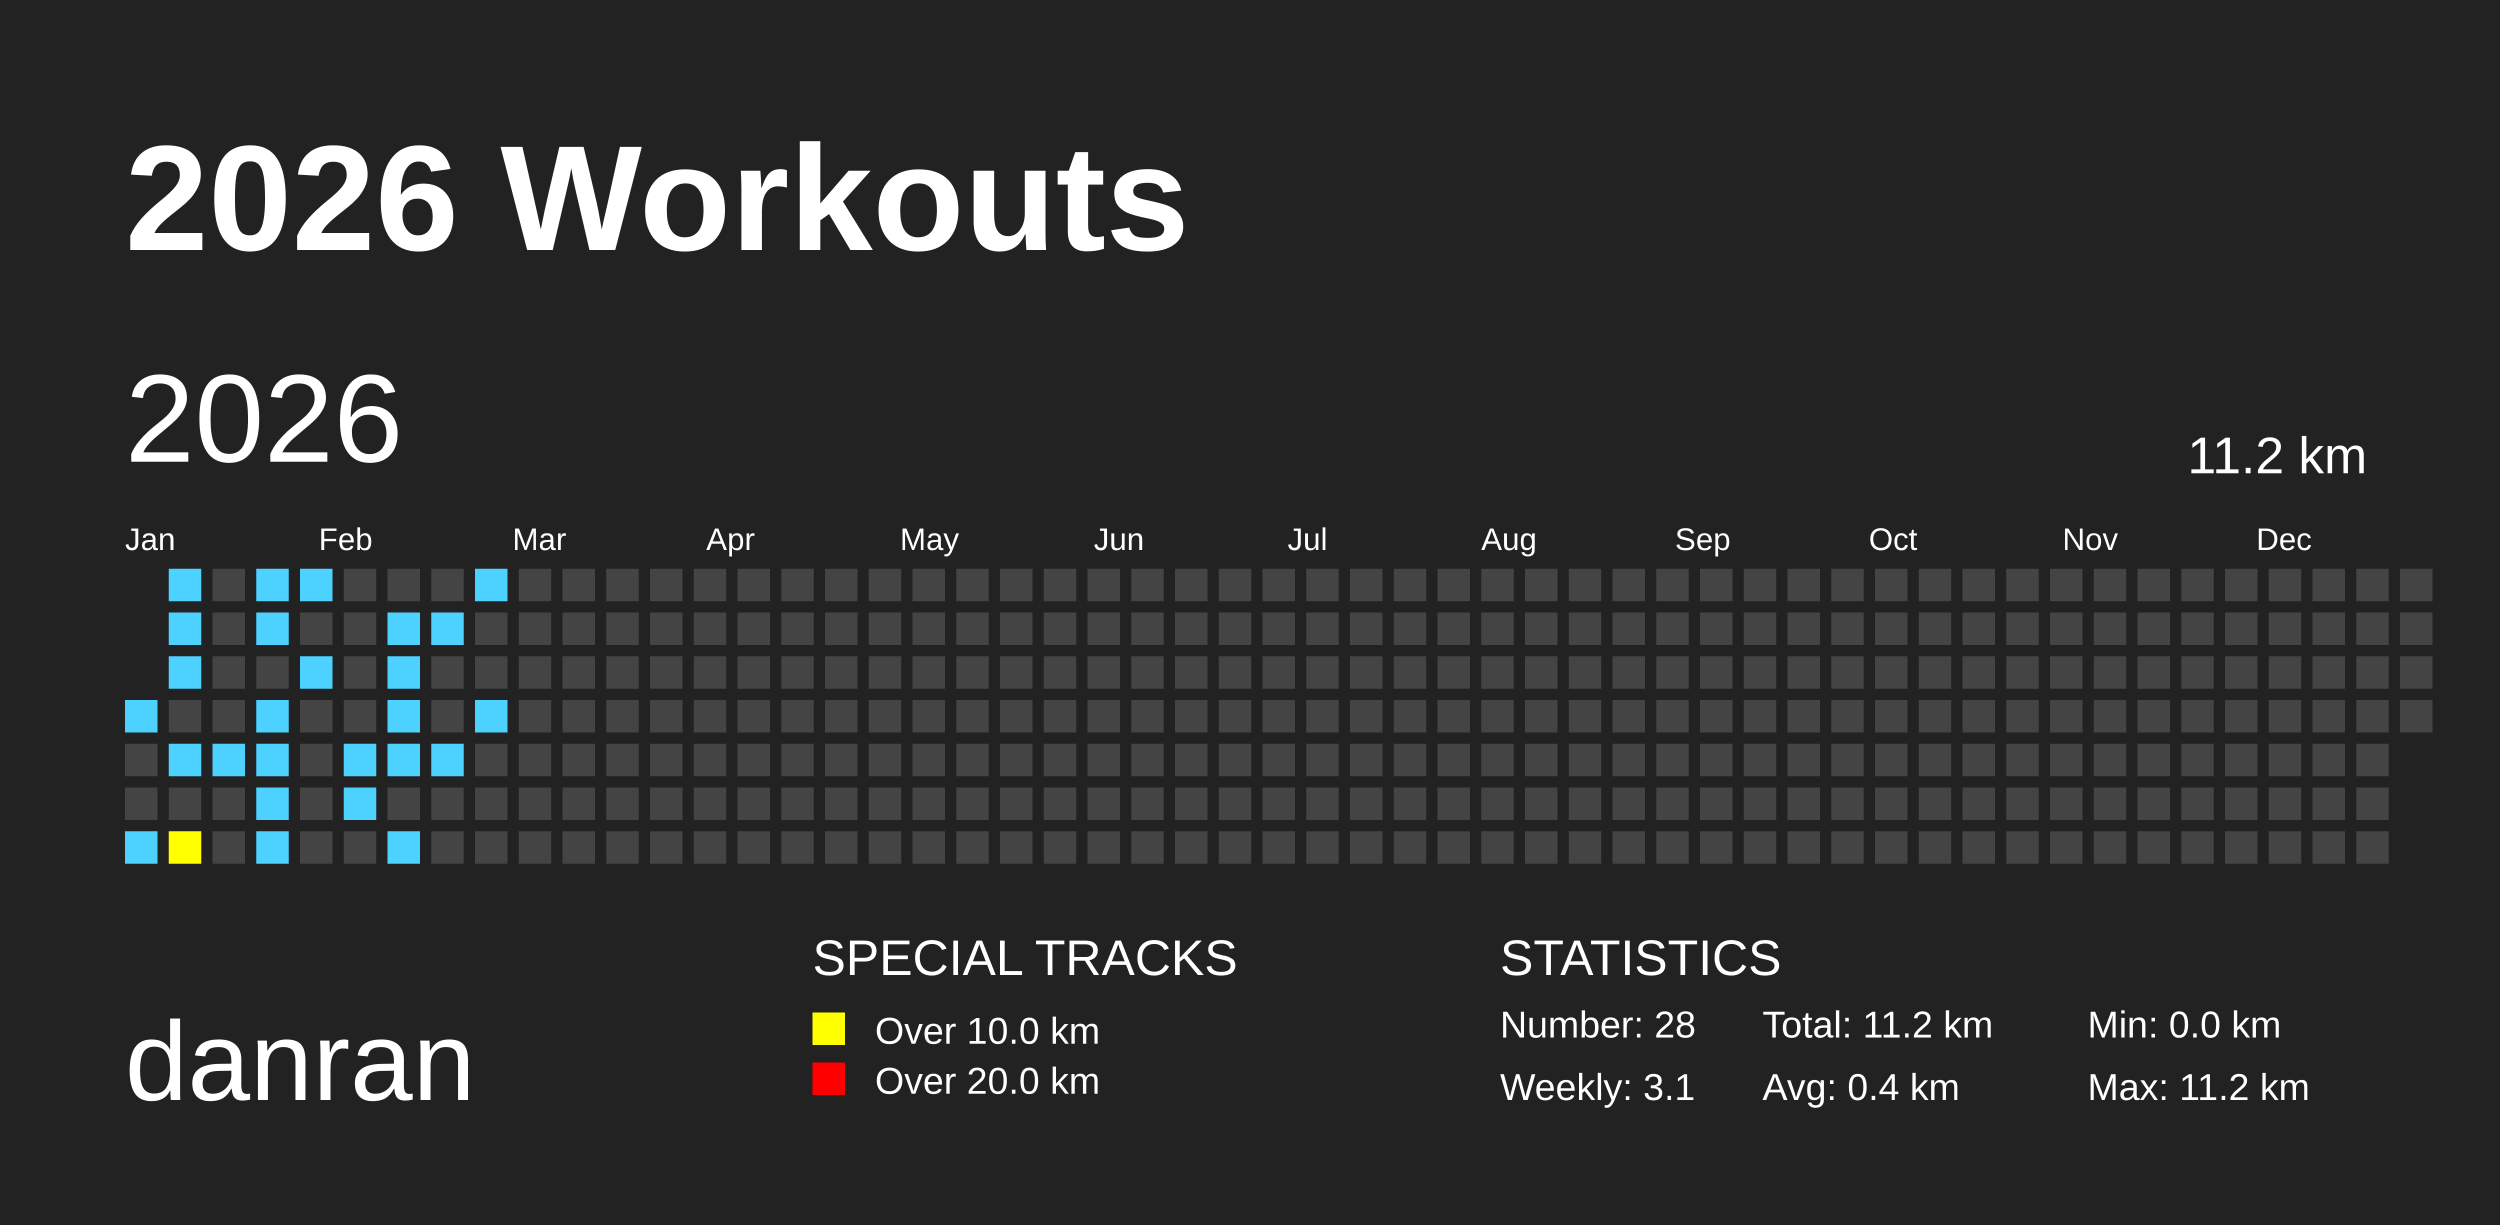
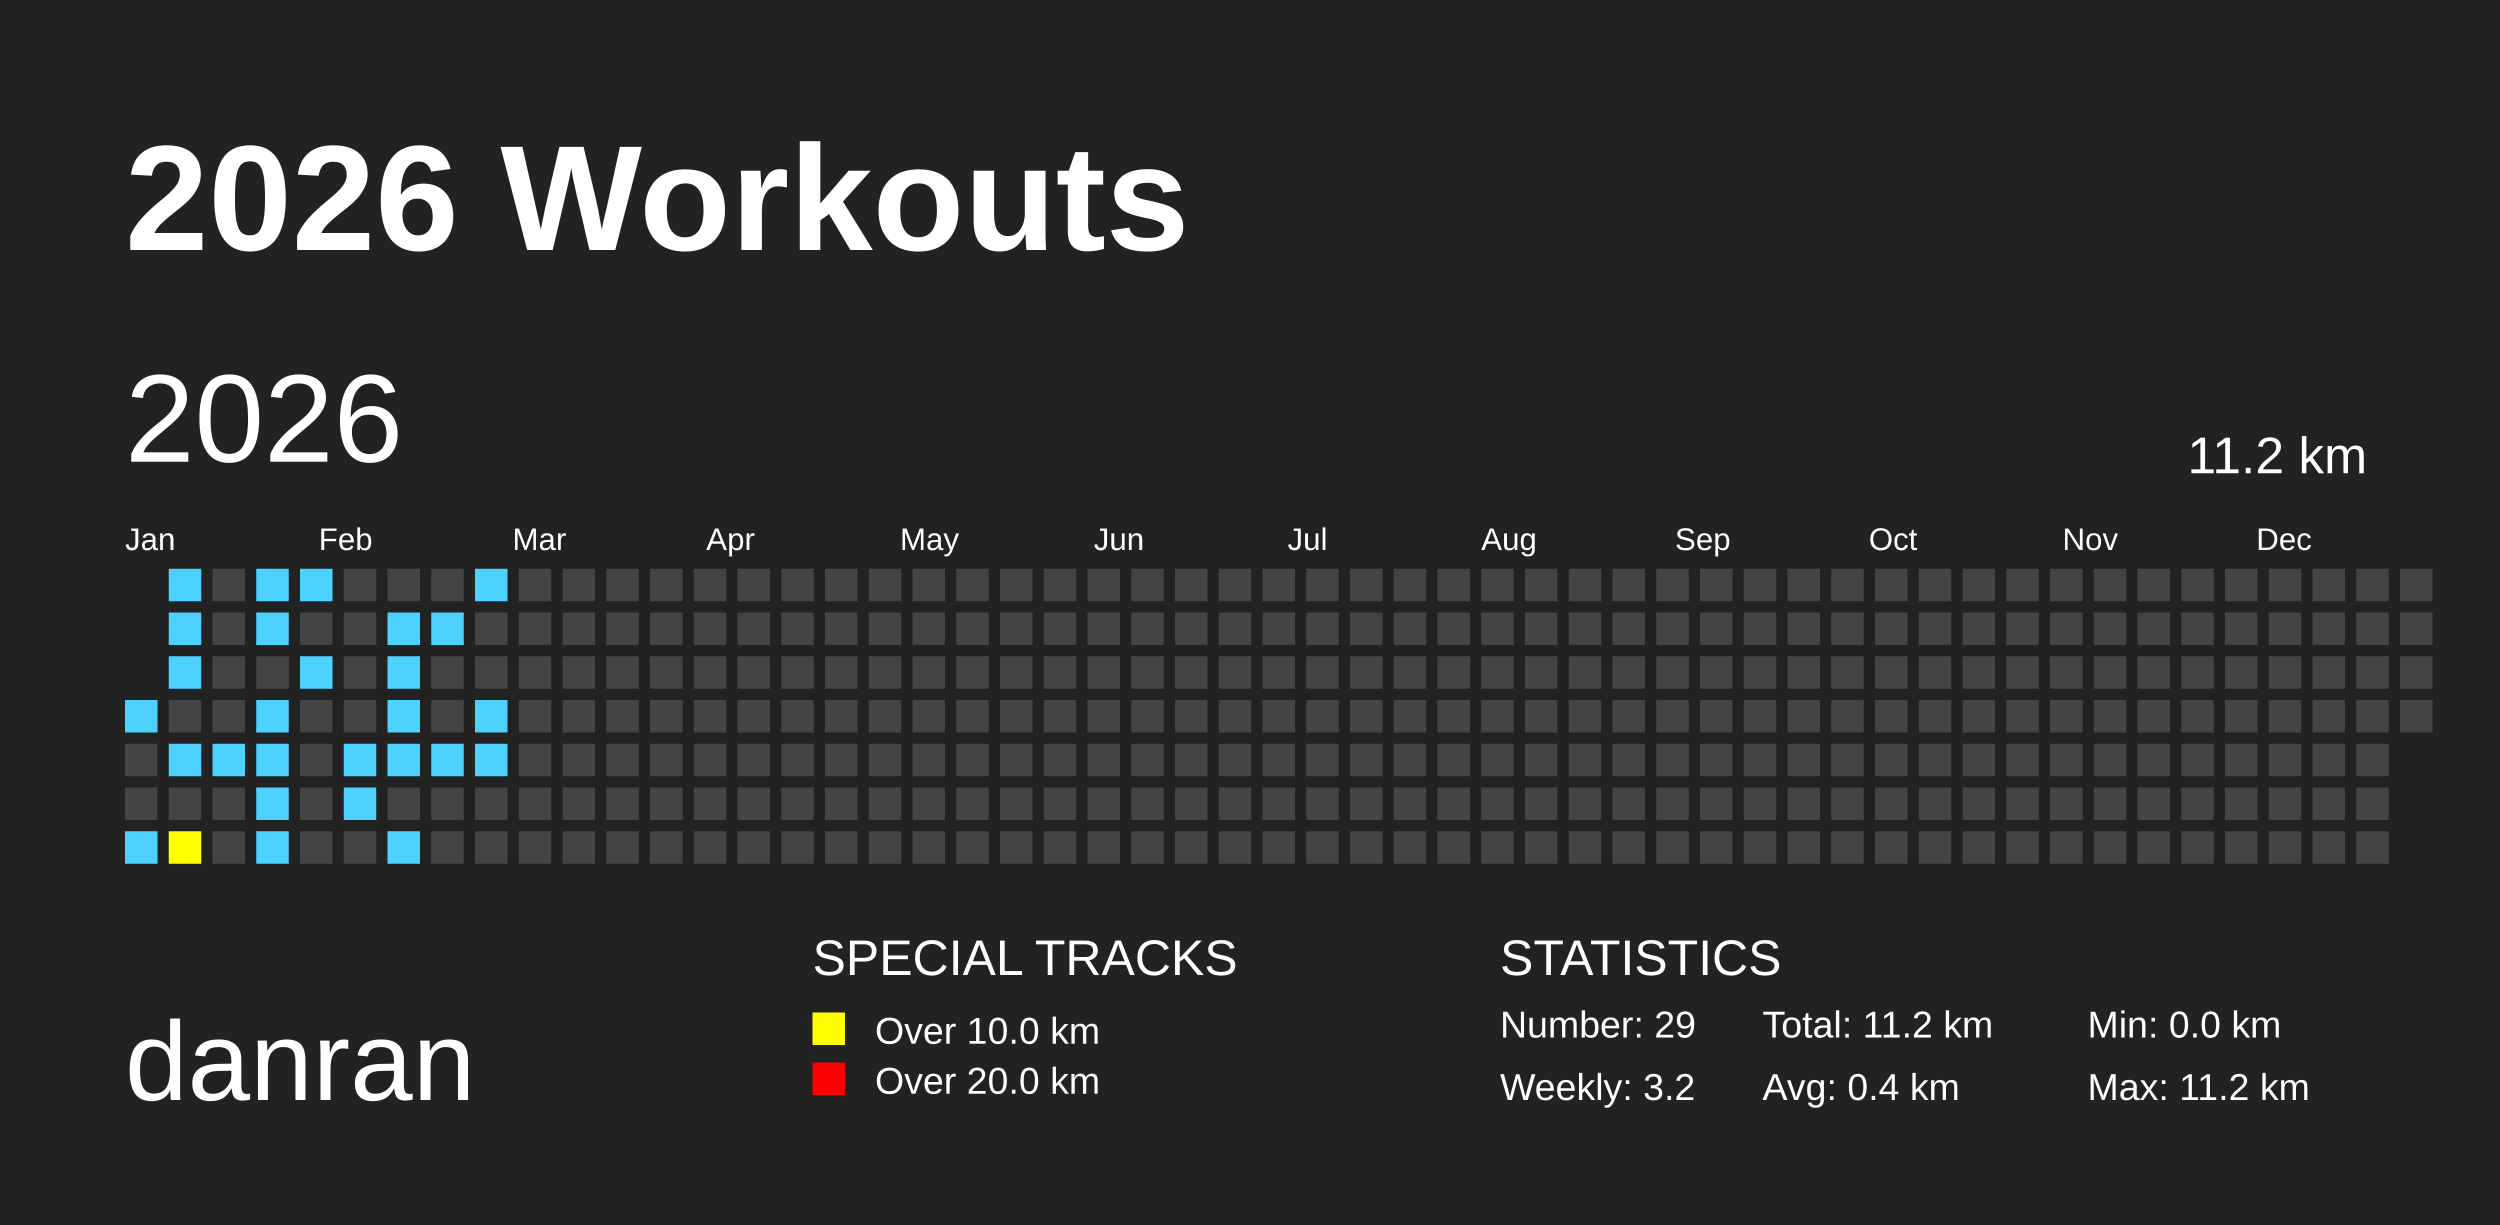
<svg xmlns="http://www.w3.org/2000/svg" baseProfile="full" height="98mm" version="1.1" viewBox="0,0,200,98" width="200mm">
  <defs />
  <rect fill="#222222" height="98" width="200" x="0" y="0" />
  <text fill="#FFFFFF" style="font-size:12px; font-family:Arial; font-weight:bold;" x="10" y="20">2026 Workouts</text>
  <text fill="#FFFFFF" style="font-size:9px; font-family:Arial" x="10" y="88">danran</text>
  <text fill="#FFFFFF" style="font-size:4px; font-family:Arial" x="65" y="78">SPECIAL TRACKS</text>
  <rect fill="yellow" height="2.6" width="2.6" x="65" y="81" />
  <text fill="#FFFFFF" style="font-size:3px; font-family:Arial" x="70" y="83.5">Over 10.0 km</text>
  <rect fill="red" height="2.6" width="2.6" x="65" y="85" />
  <text fill="#FFFFFF" style="font-size:3px; font-family:Arial" x="70" y="87.5">Over 20.0 km</text>
  <text fill="#FFFFFF" style="font-size:4px; font-family:Arial" x="120" y="78">STATISTICS</text>
-   <text fill="#FFFFFF" style="font-size:3px; font-family:Arial" x="120" y="83">Number: 28</text>
-   <text fill="#FFFFFF" style="font-size:3px; font-family:Arial" x="120" y="88">Weekly: 3.1</text>
+   <text fill="#FFFFFF" style="font-size:3px; font-family:Arial" x="120" y="83">Number: 29</text>
+   <text fill="#FFFFFF" style="font-size:3px; font-family:Arial" x="120" y="88">Weekly: 3.2</text>
  <text fill="#FFFFFF" style="font-size:3px; font-family:Arial" x="141" y="83">Total: 11.2 km</text>
  <text fill="#FFFFFF" style="font-size:3px; font-family:Arial" x="141" y="88">Avg: 0.4 km</text>
  <text fill="#FFFFFF" style="font-size:3px; font-family:Arial" x="167" y="83">Min: 0.0 km</text>
  <text fill="#FFFFFF" style="font-size:3px; font-family:Arial" x="167" y="88">Max: 11.2 km</text>
  <text dominant-baseline="hanging" fill="#FFFFFF" style="font-size:10.0px; font-family:Arial;" x="10" y="30">2026</text>
  <text dominant-baseline="hanging" fill="#FFFFFF" style="font-size:4.125px; font-family:Arial;" x="175" y="35">11.2 km</text>
  <text fill="#FFFFFF" style="font-size:2.5px; font-family:Arial" x="10.0" y="44">Jan</text>
  <text fill="#FFFFFF" style="font-size:2.5px; font-family:Arial" x="25.5" y="44">Feb</text>
  <text fill="#FFFFFF" style="font-size:2.5px; font-family:Arial" x="41.0" y="44">Mar</text>
  <text fill="#FFFFFF" style="font-size:2.5px; font-family:Arial" x="56.5" y="44">Apr</text>
  <text fill="#FFFFFF" style="font-size:2.5px; font-family:Arial" x="72.0" y="44">May</text>
  <text fill="#FFFFFF" style="font-size:2.5px; font-family:Arial" x="87.5" y="44">Jun</text>
  <text fill="#FFFFFF" style="font-size:2.5px; font-family:Arial" x="103.0" y="44">Jul</text>
  <text fill="#FFFFFF" style="font-size:2.5px; font-family:Arial" x="118.5" y="44">Aug</text>
  <text fill="#FFFFFF" style="font-size:2.5px; font-family:Arial" x="134.0" y="44">Sep</text>
  <text fill="#FFFFFF" style="font-size:2.5px; font-family:Arial" x="149.5" y="44">Oct</text>
  <text fill="#FFFFFF" style="font-size:2.5px; font-family:Arial" x="165.0" y="44">Nov</text>
  <text fill="#FFFFFF" style="font-size:2.5px; font-family:Arial" x="180.5" y="44">Dec</text>
  <rect fill="#4DD2FF" height="2.6" width="2.6" x="10.0" y="56.0" />
  <rect fill="#444444" height="2.6" width="2.6" x="10.0" y="59.5" />
  <rect fill="#444444" height="2.6" width="2.6" x="10.0" y="63.0" />
  <rect fill="#4DD2FF" height="2.6" width="2.6" x="10.0" y="66.5" />
  <rect fill="#4DD2FF" height="2.6" width="2.6" x="13.5" y="45.5" />
  <rect fill="#4DD2FF" height="2.6" width="2.6" x="13.5" y="49.0" />
  <rect fill="#4DD2FF" height="2.6" width="2.6" x="13.5" y="52.5" />
  <rect fill="#444444" height="2.6" width="2.6" x="13.5" y="56.0" />
  <rect fill="#4DD2FF" height="2.6" width="2.6" x="13.5" y="59.5" />
  <rect fill="#444444" height="2.6" width="2.6" x="13.5" y="63.0" />
  <rect fill="yellow" height="2.6" width="2.6" x="13.5" y="66.5" />
  <rect fill="#444444" height="2.6" width="2.6" x="17.0" y="45.5" />
  <rect fill="#444444" height="2.6" width="2.6" x="17.0" y="49.0" />
  <rect fill="#444444" height="2.6" width="2.6" x="17.0" y="52.5" />
  <rect fill="#444444" height="2.6" width="2.6" x="17.0" y="56.0" />
  <rect fill="#4DD2FF" height="2.6" width="2.6" x="17.0" y="59.5" />
  <rect fill="#444444" height="2.6" width="2.6" x="17.0" y="63.0" />
  <rect fill="#444444" height="2.6" width="2.6" x="17.0" y="66.5" />
  <rect fill="#4DD2FF" height="2.6" width="2.6" x="20.5" y="45.5" />
  <rect fill="#4DD2FF" height="2.6" width="2.6" x="20.5" y="49.0" />
  <rect fill="#444444" height="2.6" width="2.6" x="20.5" y="52.5" />
  <rect fill="#4DD2FF" height="2.6" width="2.6" x="20.5" y="56.0" />
  <rect fill="#4DD2FF" height="2.6" width="2.6" x="20.5" y="59.5" />
  <rect fill="#4DD2FF" height="2.6" width="2.6" x="20.5" y="63.0" />
  <rect fill="#4DD2FF" height="2.6" width="2.6" x="20.5" y="66.5" />
  <rect fill="#4DD2FF" height="2.6" width="2.6" x="24.0" y="45.5" />
  <rect fill="#444444" height="2.6" width="2.6" x="24.0" y="49.0" />
  <rect fill="#4DD2FF" height="2.6" width="2.6" x="24.0" y="52.5" />
  <rect fill="#444444" height="2.6" width="2.6" x="24.0" y="56.0" />
  <rect fill="#444444" height="2.6" width="2.6" x="24.0" y="59.5" />
  <rect fill="#444444" height="2.6" width="2.6" x="24.0" y="63.0" />
  <rect fill="#444444" height="2.6" width="2.6" x="24.0" y="66.5" />
  <rect fill="#444444" height="2.6" width="2.6" x="27.5" y="45.5" />
  <rect fill="#444444" height="2.6" width="2.6" x="27.5" y="49.0" />
  <rect fill="#444444" height="2.6" width="2.6" x="27.5" y="52.5" />
  <rect fill="#444444" height="2.6" width="2.6" x="27.5" y="56.0" />
  <rect fill="#4DD2FF" height="2.6" width="2.6" x="27.5" y="59.5" />
  <rect fill="#4DD2FF" height="2.6" width="2.6" x="27.5" y="63.0" />
  <rect fill="#444444" height="2.6" width="2.6" x="27.5" y="66.5" />
  <rect fill="#444444" height="2.6" width="2.6" x="31.0" y="45.5" />
  <rect fill="#4DD2FF" height="2.6" width="2.6" x="31.0" y="49.0" />
  <rect fill="#4DD2FF" height="2.6" width="2.6" x="31.0" y="52.5" />
  <rect fill="#4DD2FF" height="2.6" width="2.6" x="31.0" y="56.0" />
  <rect fill="#4DD2FF" height="2.6" width="2.6" x="31.0" y="59.5" />
  <rect fill="#444444" height="2.6" width="2.6" x="31.0" y="63.0" />
  <rect fill="#4DD2FF" height="2.6" width="2.6" x="31.0" y="66.5" />
  <rect fill="#444444" height="2.6" width="2.6" x="34.5" y="45.5" />
  <rect fill="#4DD2FF" height="2.6" width="2.6" x="34.5" y="49.0" />
  <rect fill="#444444" height="2.6" width="2.6" x="34.5" y="52.5" />
  <rect fill="#444444" height="2.6" width="2.6" x="34.5" y="56.0" />
  <rect fill="#4DD2FF" height="2.6" width="2.6" x="34.5" y="59.5" />
  <rect fill="#444444" height="2.6" width="2.6" x="34.5" y="63.0" />
  <rect fill="#444444" height="2.6" width="2.6" x="34.5" y="66.5" />
  <rect fill="#4DD2FF" height="2.6" width="2.6" x="38.0" y="45.5" />
  <rect fill="#444444" height="2.6" width="2.6" x="38.0" y="49.0" />
  <rect fill="#444444" height="2.6" width="2.6" x="38.0" y="52.5" />
  <rect fill="#4DD2FF" height="2.6" width="2.6" x="38.0" y="56.0" />
-   <rect fill="#444444" height="2.6" width="2.6" x="38.0" y="59.5" />
+   <rect fill="#4DD2FF" height="2.6" width="2.6" x="38.0" y="59.5" />
  <rect fill="#444444" height="2.6" width="2.6" x="38.0" y="63.0" />
  <rect fill="#444444" height="2.6" width="2.6" x="38.0" y="66.5" />
  <rect fill="#444444" height="2.6" width="2.6" x="41.5" y="45.5" />
  <rect fill="#444444" height="2.6" width="2.6" x="41.5" y="49.0" />
  <rect fill="#444444" height="2.6" width="2.6" x="41.5" y="52.5" />
  <rect fill="#444444" height="2.6" width="2.6" x="41.5" y="56.0" />
  <rect fill="#444444" height="2.6" width="2.6" x="41.5" y="59.5" />
  <rect fill="#444444" height="2.6" width="2.6" x="41.5" y="63.0" />
  <rect fill="#444444" height="2.6" width="2.6" x="41.5" y="66.5" />
  <rect fill="#444444" height="2.6" width="2.6" x="45.0" y="45.5" />
  <rect fill="#444444" height="2.6" width="2.6" x="45.0" y="49.0" />
  <rect fill="#444444" height="2.6" width="2.6" x="45.0" y="52.5" />
  <rect fill="#444444" height="2.6" width="2.6" x="45.0" y="56.0" />
  <rect fill="#444444" height="2.6" width="2.6" x="45.0" y="59.5" />
  <rect fill="#444444" height="2.6" width="2.6" x="45.0" y="63.0" />
  <rect fill="#444444" height="2.6" width="2.6" x="45.0" y="66.5" />
  <rect fill="#444444" height="2.6" width="2.6" x="48.5" y="45.5" />
  <rect fill="#444444" height="2.6" width="2.6" x="48.5" y="49.0" />
  <rect fill="#444444" height="2.6" width="2.6" x="48.5" y="52.5" />
  <rect fill="#444444" height="2.6" width="2.6" x="48.5" y="56.0" />
  <rect fill="#444444" height="2.6" width="2.6" x="48.5" y="59.5" />
  <rect fill="#444444" height="2.6" width="2.6" x="48.5" y="63.0" />
  <rect fill="#444444" height="2.6" width="2.6" x="48.5" y="66.5" />
  <rect fill="#444444" height="2.6" width="2.6" x="52.0" y="45.5" />
  <rect fill="#444444" height="2.6" width="2.6" x="52.0" y="49.0" />
  <rect fill="#444444" height="2.6" width="2.6" x="52.0" y="52.5" />
  <rect fill="#444444" height="2.6" width="2.6" x="52.0" y="56.0" />
  <rect fill="#444444" height="2.6" width="2.6" x="52.0" y="59.5" />
  <rect fill="#444444" height="2.6" width="2.6" x="52.0" y="63.0" />
  <rect fill="#444444" height="2.6" width="2.6" x="52.0" y="66.5" />
  <rect fill="#444444" height="2.6" width="2.6" x="55.5" y="45.5" />
  <rect fill="#444444" height="2.6" width="2.6" x="55.5" y="49.0" />
  <rect fill="#444444" height="2.6" width="2.6" x="55.5" y="52.5" />
  <rect fill="#444444" height="2.6" width="2.6" x="55.5" y="56.0" />
  <rect fill="#444444" height="2.6" width="2.6" x="55.5" y="59.5" />
  <rect fill="#444444" height="2.6" width="2.6" x="55.5" y="63.0" />
  <rect fill="#444444" height="2.6" width="2.6" x="55.5" y="66.5" />
  <rect fill="#444444" height="2.6" width="2.6" x="59.0" y="45.5" />
  <rect fill="#444444" height="2.6" width="2.6" x="59.0" y="49.0" />
  <rect fill="#444444" height="2.6" width="2.6" x="59.0" y="52.5" />
  <rect fill="#444444" height="2.6" width="2.6" x="59.0" y="56.0" />
  <rect fill="#444444" height="2.6" width="2.6" x="59.0" y="59.5" />
  <rect fill="#444444" height="2.6" width="2.6" x="59.0" y="63.0" />
  <rect fill="#444444" height="2.6" width="2.6" x="59.0" y="66.5" />
  <rect fill="#444444" height="2.6" width="2.6" x="62.5" y="45.5" />
  <rect fill="#444444" height="2.6" width="2.6" x="62.5" y="49.0" />
  <rect fill="#444444" height="2.6" width="2.6" x="62.5" y="52.5" />
  <rect fill="#444444" height="2.6" width="2.6" x="62.5" y="56.0" />
  <rect fill="#444444" height="2.6" width="2.6" x="62.5" y="59.5" />
  <rect fill="#444444" height="2.6" width="2.6" x="62.5" y="63.0" />
  <rect fill="#444444" height="2.6" width="2.6" x="62.5" y="66.5" />
  <rect fill="#444444" height="2.6" width="2.6" x="66.0" y="45.5" />
  <rect fill="#444444" height="2.6" width="2.6" x="66.0" y="49.0" />
  <rect fill="#444444" height="2.6" width="2.6" x="66.0" y="52.5" />
  <rect fill="#444444" height="2.6" width="2.6" x="66.0" y="56.0" />
  <rect fill="#444444" height="2.6" width="2.6" x="66.0" y="59.5" />
  <rect fill="#444444" height="2.6" width="2.6" x="66.0" y="63.0" />
  <rect fill="#444444" height="2.6" width="2.6" x="66.0" y="66.5" />
  <rect fill="#444444" height="2.6" width="2.6" x="69.5" y="45.5" />
  <rect fill="#444444" height="2.6" width="2.6" x="69.5" y="49.0" />
  <rect fill="#444444" height="2.6" width="2.6" x="69.5" y="52.5" />
  <rect fill="#444444" height="2.6" width="2.6" x="69.5" y="56.0" />
  <rect fill="#444444" height="2.6" width="2.6" x="69.5" y="59.5" />
  <rect fill="#444444" height="2.6" width="2.6" x="69.5" y="63.0" />
  <rect fill="#444444" height="2.6" width="2.6" x="69.5" y="66.5" />
  <rect fill="#444444" height="2.6" width="2.6" x="73.0" y="45.5" />
  <rect fill="#444444" height="2.6" width="2.6" x="73.0" y="49.0" />
  <rect fill="#444444" height="2.6" width="2.6" x="73.0" y="52.5" />
  <rect fill="#444444" height="2.6" width="2.6" x="73.0" y="56.0" />
  <rect fill="#444444" height="2.6" width="2.6" x="73.0" y="59.5" />
  <rect fill="#444444" height="2.6" width="2.6" x="73.0" y="63.0" />
  <rect fill="#444444" height="2.6" width="2.6" x="73.0" y="66.5" />
  <rect fill="#444444" height="2.6" width="2.6" x="76.5" y="45.5" />
  <rect fill="#444444" height="2.6" width="2.6" x="76.5" y="49.0" />
  <rect fill="#444444" height="2.6" width="2.6" x="76.5" y="52.5" />
  <rect fill="#444444" height="2.6" width="2.6" x="76.5" y="56.0" />
  <rect fill="#444444" height="2.6" width="2.6" x="76.5" y="59.5" />
  <rect fill="#444444" height="2.6" width="2.6" x="76.5" y="63.0" />
  <rect fill="#444444" height="2.6" width="2.6" x="76.5" y="66.5" />
  <rect fill="#444444" height="2.6" width="2.6" x="80.0" y="45.5" />
  <rect fill="#444444" height="2.6" width="2.6" x="80.0" y="49.0" />
  <rect fill="#444444" height="2.6" width="2.6" x="80.0" y="52.5" />
  <rect fill="#444444" height="2.6" width="2.6" x="80.0" y="56.0" />
  <rect fill="#444444" height="2.6" width="2.6" x="80.0" y="59.5" />
  <rect fill="#444444" height="2.6" width="2.6" x="80.0" y="63.0" />
  <rect fill="#444444" height="2.6" width="2.6" x="80.0" y="66.5" />
  <rect fill="#444444" height="2.6" width="2.6" x="83.5" y="45.5" />
  <rect fill="#444444" height="2.6" width="2.6" x="83.5" y="49.0" />
  <rect fill="#444444" height="2.6" width="2.6" x="83.5" y="52.5" />
  <rect fill="#444444" height="2.6" width="2.6" x="83.5" y="56.0" />
  <rect fill="#444444" height="2.6" width="2.6" x="83.5" y="59.5" />
  <rect fill="#444444" height="2.6" width="2.6" x="83.5" y="63.0" />
  <rect fill="#444444" height="2.6" width="2.6" x="83.5" y="66.5" />
  <rect fill="#444444" height="2.6" width="2.6" x="87.0" y="45.5" />
  <rect fill="#444444" height="2.6" width="2.6" x="87.0" y="49.0" />
  <rect fill="#444444" height="2.6" width="2.6" x="87.0" y="52.5" />
  <rect fill="#444444" height="2.6" width="2.6" x="87.0" y="56.0" />
  <rect fill="#444444" height="2.6" width="2.6" x="87.0" y="59.5" />
  <rect fill="#444444" height="2.6" width="2.6" x="87.0" y="63.0" />
  <rect fill="#444444" height="2.6" width="2.6" x="87.0" y="66.5" />
  <rect fill="#444444" height="2.6" width="2.6" x="90.5" y="45.5" />
  <rect fill="#444444" height="2.6" width="2.6" x="90.5" y="49.0" />
  <rect fill="#444444" height="2.6" width="2.6" x="90.5" y="52.5" />
  <rect fill="#444444" height="2.6" width="2.6" x="90.5" y="56.0" />
  <rect fill="#444444" height="2.6" width="2.6" x="90.5" y="59.5" />
  <rect fill="#444444" height="2.6" width="2.6" x="90.5" y="63.0" />
  <rect fill="#444444" height="2.6" width="2.6" x="90.5" y="66.5" />
  <rect fill="#444444" height="2.6" width="2.6" x="94.0" y="45.5" />
  <rect fill="#444444" height="2.6" width="2.6" x="94.0" y="49.0" />
  <rect fill="#444444" height="2.6" width="2.6" x="94.0" y="52.5" />
  <rect fill="#444444" height="2.6" width="2.6" x="94.0" y="56.0" />
  <rect fill="#444444" height="2.6" width="2.6" x="94.0" y="59.5" />
  <rect fill="#444444" height="2.6" width="2.6" x="94.0" y="63.0" />
  <rect fill="#444444" height="2.6" width="2.6" x="94.0" y="66.5" />
  <rect fill="#444444" height="2.6" width="2.6" x="97.5" y="45.5" />
  <rect fill="#444444" height="2.6" width="2.6" x="97.5" y="49.0" />
  <rect fill="#444444" height="2.6" width="2.6" x="97.5" y="52.5" />
  <rect fill="#444444" height="2.6" width="2.6" x="97.5" y="56.0" />
  <rect fill="#444444" height="2.6" width="2.6" x="97.5" y="59.5" />
  <rect fill="#444444" height="2.6" width="2.6" x="97.5" y="63.0" />
  <rect fill="#444444" height="2.6" width="2.6" x="97.5" y="66.5" />
  <rect fill="#444444" height="2.6" width="2.6" x="101.0" y="45.5" />
  <rect fill="#444444" height="2.6" width="2.6" x="101.0" y="49.0" />
  <rect fill="#444444" height="2.6" width="2.6" x="101.0" y="52.5" />
  <rect fill="#444444" height="2.6" width="2.6" x="101.0" y="56.0" />
  <rect fill="#444444" height="2.6" width="2.6" x="101.0" y="59.5" />
  <rect fill="#444444" height="2.6" width="2.6" x="101.0" y="63.0" />
  <rect fill="#444444" height="2.6" width="2.6" x="101.0" y="66.5" />
  <rect fill="#444444" height="2.6" width="2.6" x="104.5" y="45.5" />
  <rect fill="#444444" height="2.6" width="2.6" x="104.5" y="49.0" />
  <rect fill="#444444" height="2.6" width="2.6" x="104.5" y="52.5" />
  <rect fill="#444444" height="2.6" width="2.6" x="104.5" y="56.0" />
  <rect fill="#444444" height="2.6" width="2.6" x="104.5" y="59.5" />
  <rect fill="#444444" height="2.6" width="2.6" x="104.5" y="63.0" />
  <rect fill="#444444" height="2.6" width="2.6" x="104.5" y="66.5" />
  <rect fill="#444444" height="2.6" width="2.6" x="108.0" y="45.5" />
  <rect fill="#444444" height="2.6" width="2.6" x="108.0" y="49.0" />
  <rect fill="#444444" height="2.6" width="2.6" x="108.0" y="52.5" />
  <rect fill="#444444" height="2.6" width="2.6" x="108.0" y="56.0" />
  <rect fill="#444444" height="2.6" width="2.6" x="108.0" y="59.5" />
  <rect fill="#444444" height="2.6" width="2.6" x="108.0" y="63.0" />
  <rect fill="#444444" height="2.6" width="2.6" x="108.0" y="66.5" />
  <rect fill="#444444" height="2.6" width="2.6" x="111.5" y="45.5" />
  <rect fill="#444444" height="2.6" width="2.6" x="111.5" y="49.0" />
  <rect fill="#444444" height="2.6" width="2.6" x="111.5" y="52.5" />
  <rect fill="#444444" height="2.6" width="2.6" x="111.5" y="56.0" />
  <rect fill="#444444" height="2.6" width="2.6" x="111.5" y="59.5" />
  <rect fill="#444444" height="2.6" width="2.6" x="111.5" y="63.0" />
  <rect fill="#444444" height="2.6" width="2.6" x="111.5" y="66.5" />
  <rect fill="#444444" height="2.6" width="2.6" x="115.0" y="45.5" />
  <rect fill="#444444" height="2.6" width="2.6" x="115.0" y="49.0" />
  <rect fill="#444444" height="2.6" width="2.6" x="115.0" y="52.5" />
  <rect fill="#444444" height="2.6" width="2.6" x="115.0" y="56.0" />
  <rect fill="#444444" height="2.6" width="2.6" x="115.0" y="59.5" />
  <rect fill="#444444" height="2.6" width="2.6" x="115.0" y="63.0" />
  <rect fill="#444444" height="2.6" width="2.6" x="115.0" y="66.5" />
  <rect fill="#444444" height="2.6" width="2.6" x="118.5" y="45.5" />
  <rect fill="#444444" height="2.6" width="2.6" x="118.5" y="49.0" />
  <rect fill="#444444" height="2.6" width="2.6" x="118.5" y="52.5" />
  <rect fill="#444444" height="2.6" width="2.6" x="118.5" y="56.0" />
  <rect fill="#444444" height="2.6" width="2.6" x="118.5" y="59.5" />
  <rect fill="#444444" height="2.6" width="2.6" x="118.5" y="63.0" />
  <rect fill="#444444" height="2.6" width="2.6" x="118.5" y="66.5" />
  <rect fill="#444444" height="2.6" width="2.6" x="122.0" y="45.5" />
  <rect fill="#444444" height="2.6" width="2.6" x="122.0" y="49.0" />
  <rect fill="#444444" height="2.6" width="2.6" x="122.0" y="52.5" />
  <rect fill="#444444" height="2.6" width="2.6" x="122.0" y="56.0" />
  <rect fill="#444444" height="2.6" width="2.6" x="122.0" y="59.5" />
  <rect fill="#444444" height="2.6" width="2.6" x="122.0" y="63.0" />
  <rect fill="#444444" height="2.6" width="2.6" x="122.0" y="66.5" />
  <rect fill="#444444" height="2.6" width="2.6" x="125.5" y="45.5" />
  <rect fill="#444444" height="2.6" width="2.6" x="125.5" y="49.0" />
  <rect fill="#444444" height="2.6" width="2.6" x="125.5" y="52.5" />
  <rect fill="#444444" height="2.6" width="2.6" x="125.5" y="56.0" />
  <rect fill="#444444" height="2.6" width="2.6" x="125.5" y="59.5" />
  <rect fill="#444444" height="2.6" width="2.6" x="125.5" y="63.0" />
  <rect fill="#444444" height="2.6" width="2.6" x="125.5" y="66.5" />
  <rect fill="#444444" height="2.6" width="2.6" x="129.0" y="45.5" />
  <rect fill="#444444" height="2.6" width="2.6" x="129.0" y="49.0" />
  <rect fill="#444444" height="2.6" width="2.6" x="129.0" y="52.5" />
  <rect fill="#444444" height="2.6" width="2.6" x="129.0" y="56.0" />
  <rect fill="#444444" height="2.6" width="2.6" x="129.0" y="59.5" />
  <rect fill="#444444" height="2.6" width="2.6" x="129.0" y="63.0" />
  <rect fill="#444444" height="2.6" width="2.6" x="129.0" y="66.5" />
  <rect fill="#444444" height="2.6" width="2.6" x="132.5" y="45.5" />
  <rect fill="#444444" height="2.6" width="2.6" x="132.5" y="49.0" />
  <rect fill="#444444" height="2.6" width="2.6" x="132.5" y="52.5" />
  <rect fill="#444444" height="2.6" width="2.6" x="132.5" y="56.0" />
  <rect fill="#444444" height="2.6" width="2.6" x="132.5" y="59.5" />
  <rect fill="#444444" height="2.6" width="2.6" x="132.5" y="63.0" />
  <rect fill="#444444" height="2.6" width="2.6" x="132.5" y="66.5" />
  <rect fill="#444444" height="2.6" width="2.6" x="136.0" y="45.5" />
  <rect fill="#444444" height="2.6" width="2.6" x="136.0" y="49.0" />
  <rect fill="#444444" height="2.6" width="2.6" x="136.0" y="52.5" />
  <rect fill="#444444" height="2.6" width="2.6" x="136.0" y="56.0" />
  <rect fill="#444444" height="2.6" width="2.6" x="136.0" y="59.5" />
  <rect fill="#444444" height="2.6" width="2.6" x="136.0" y="63.0" />
  <rect fill="#444444" height="2.6" width="2.6" x="136.0" y="66.5" />
  <rect fill="#444444" height="2.6" width="2.6" x="139.5" y="45.5" />
  <rect fill="#444444" height="2.6" width="2.6" x="139.5" y="49.0" />
  <rect fill="#444444" height="2.6" width="2.6" x="139.5" y="52.5" />
  <rect fill="#444444" height="2.6" width="2.6" x="139.5" y="56.0" />
  <rect fill="#444444" height="2.6" width="2.6" x="139.5" y="59.5" />
  <rect fill="#444444" height="2.6" width="2.6" x="139.5" y="63.0" />
  <rect fill="#444444" height="2.6" width="2.6" x="139.5" y="66.5" />
  <rect fill="#444444" height="2.6" width="2.6" x="143.0" y="45.5" />
  <rect fill="#444444" height="2.6" width="2.6" x="143.0" y="49.0" />
  <rect fill="#444444" height="2.6" width="2.6" x="143.0" y="52.5" />
  <rect fill="#444444" height="2.6" width="2.6" x="143.0" y="56.0" />
  <rect fill="#444444" height="2.6" width="2.6" x="143.0" y="59.5" />
  <rect fill="#444444" height="2.6" width="2.6" x="143.0" y="63.0" />
  <rect fill="#444444" height="2.6" width="2.6" x="143.0" y="66.5" />
  <rect fill="#444444" height="2.6" width="2.6" x="146.5" y="45.5" />
  <rect fill="#444444" height="2.6" width="2.6" x="146.5" y="49.0" />
  <rect fill="#444444" height="2.6" width="2.6" x="146.5" y="52.5" />
  <rect fill="#444444" height="2.6" width="2.6" x="146.5" y="56.0" />
  <rect fill="#444444" height="2.6" width="2.6" x="146.5" y="59.5" />
  <rect fill="#444444" height="2.6" width="2.6" x="146.5" y="63.0" />
  <rect fill="#444444" height="2.6" width="2.6" x="146.5" y="66.5" />
  <rect fill="#444444" height="2.6" width="2.6" x="150.0" y="45.5" />
  <rect fill="#444444" height="2.6" width="2.6" x="150.0" y="49.0" />
  <rect fill="#444444" height="2.6" width="2.6" x="150.0" y="52.5" />
  <rect fill="#444444" height="2.6" width="2.6" x="150.0" y="56.0" />
  <rect fill="#444444" height="2.6" width="2.6" x="150.0" y="59.5" />
  <rect fill="#444444" height="2.6" width="2.6" x="150.0" y="63.0" />
  <rect fill="#444444" height="2.6" width="2.6" x="150.0" y="66.5" />
  <rect fill="#444444" height="2.6" width="2.6" x="153.5" y="45.5" />
  <rect fill="#444444" height="2.6" width="2.6" x="153.5" y="49.0" />
  <rect fill="#444444" height="2.6" width="2.6" x="153.5" y="52.5" />
  <rect fill="#444444" height="2.6" width="2.6" x="153.5" y="56.0" />
  <rect fill="#444444" height="2.6" width="2.6" x="153.5" y="59.5" />
  <rect fill="#444444" height="2.6" width="2.6" x="153.5" y="63.0" />
  <rect fill="#444444" height="2.6" width="2.6" x="153.5" y="66.5" />
  <rect fill="#444444" height="2.6" width="2.6" x="157.0" y="45.5" />
  <rect fill="#444444" height="2.6" width="2.6" x="157.0" y="49.0" />
  <rect fill="#444444" height="2.6" width="2.6" x="157.0" y="52.5" />
  <rect fill="#444444" height="2.6" width="2.6" x="157.0" y="56.0" />
  <rect fill="#444444" height="2.6" width="2.6" x="157.0" y="59.5" />
  <rect fill="#444444" height="2.6" width="2.6" x="157.0" y="63.0" />
  <rect fill="#444444" height="2.6" width="2.6" x="157.0" y="66.5" />
  <rect fill="#444444" height="2.6" width="2.6" x="160.5" y="45.5" />
  <rect fill="#444444" height="2.6" width="2.6" x="160.5" y="49.0" />
  <rect fill="#444444" height="2.6" width="2.6" x="160.5" y="52.5" />
  <rect fill="#444444" height="2.6" width="2.6" x="160.5" y="56.0" />
  <rect fill="#444444" height="2.6" width="2.6" x="160.5" y="59.5" />
  <rect fill="#444444" height="2.6" width="2.6" x="160.5" y="63.0" />
  <rect fill="#444444" height="2.6" width="2.6" x="160.5" y="66.5" />
  <rect fill="#444444" height="2.6" width="2.6" x="164.0" y="45.5" />
  <rect fill="#444444" height="2.6" width="2.6" x="164.0" y="49.0" />
  <rect fill="#444444" height="2.6" width="2.6" x="164.0" y="52.5" />
  <rect fill="#444444" height="2.6" width="2.6" x="164.0" y="56.0" />
  <rect fill="#444444" height="2.6" width="2.6" x="164.0" y="59.5" />
  <rect fill="#444444" height="2.6" width="2.6" x="164.0" y="63.0" />
  <rect fill="#444444" height="2.6" width="2.6" x="164.0" y="66.5" />
  <rect fill="#444444" height="2.6" width="2.6" x="167.5" y="45.5" />
  <rect fill="#444444" height="2.6" width="2.6" x="167.5" y="49.0" />
  <rect fill="#444444" height="2.6" width="2.6" x="167.5" y="52.5" />
  <rect fill="#444444" height="2.6" width="2.6" x="167.5" y="56.0" />
  <rect fill="#444444" height="2.6" width="2.6" x="167.5" y="59.5" />
  <rect fill="#444444" height="2.6" width="2.6" x="167.5" y="63.0" />
  <rect fill="#444444" height="2.6" width="2.6" x="167.5" y="66.5" />
  <rect fill="#444444" height="2.6" width="2.6" x="171.0" y="45.5" />
  <rect fill="#444444" height="2.6" width="2.6" x="171.0" y="49.0" />
  <rect fill="#444444" height="2.6" width="2.6" x="171.0" y="52.5" />
  <rect fill="#444444" height="2.6" width="2.6" x="171.0" y="56.0" />
  <rect fill="#444444" height="2.6" width="2.6" x="171.0" y="59.5" />
  <rect fill="#444444" height="2.6" width="2.6" x="171.0" y="63.0" />
  <rect fill="#444444" height="2.6" width="2.6" x="171.0" y="66.5" />
  <rect fill="#444444" height="2.6" width="2.6" x="174.5" y="45.5" />
  <rect fill="#444444" height="2.6" width="2.6" x="174.5" y="49.0" />
  <rect fill="#444444" height="2.6" width="2.6" x="174.5" y="52.5" />
  <rect fill="#444444" height="2.6" width="2.6" x="174.5" y="56.0" />
  <rect fill="#444444" height="2.6" width="2.6" x="174.5" y="59.5" />
  <rect fill="#444444" height="2.6" width="2.6" x="174.5" y="63.0" />
  <rect fill="#444444" height="2.6" width="2.6" x="174.5" y="66.5" />
  <rect fill="#444444" height="2.6" width="2.6" x="178.0" y="45.5" />
  <rect fill="#444444" height="2.6" width="2.6" x="178.0" y="49.0" />
  <rect fill="#444444" height="2.6" width="2.6" x="178.0" y="52.5" />
  <rect fill="#444444" height="2.6" width="2.6" x="178.0" y="56.0" />
  <rect fill="#444444" height="2.6" width="2.6" x="178.0" y="59.5" />
  <rect fill="#444444" height="2.6" width="2.6" x="178.0" y="63.0" />
  <rect fill="#444444" height="2.6" width="2.6" x="178.0" y="66.5" />
  <rect fill="#444444" height="2.6" width="2.6" x="181.5" y="45.5" />
  <rect fill="#444444" height="2.6" width="2.6" x="181.5" y="49.0" />
  <rect fill="#444444" height="2.6" width="2.6" x="181.5" y="52.5" />
  <rect fill="#444444" height="2.6" width="2.6" x="181.5" y="56.0" />
  <rect fill="#444444" height="2.6" width="2.6" x="181.5" y="59.5" />
  <rect fill="#444444" height="2.6" width="2.6" x="181.5" y="63.0" />
  <rect fill="#444444" height="2.6" width="2.6" x="181.5" y="66.5" />
  <rect fill="#444444" height="2.6" width="2.6" x="185.0" y="45.5" />
  <rect fill="#444444" height="2.6" width="2.6" x="185.0" y="49.0" />
  <rect fill="#444444" height="2.6" width="2.6" x="185.0" y="52.5" />
  <rect fill="#444444" height="2.6" width="2.6" x="185.0" y="56.0" />
  <rect fill="#444444" height="2.6" width="2.6" x="185.0" y="59.5" />
  <rect fill="#444444" height="2.6" width="2.6" x="185.0" y="63.0" />
  <rect fill="#444444" height="2.6" width="2.6" x="185.0" y="66.5" />
  <rect fill="#444444" height="2.6" width="2.6" x="188.5" y="45.5" />
  <rect fill="#444444" height="2.6" width="2.6" x="188.5" y="49.0" />
  <rect fill="#444444" height="2.6" width="2.6" x="188.5" y="52.5" />
  <rect fill="#444444" height="2.6" width="2.6" x="188.5" y="56.0" />
  <rect fill="#444444" height="2.6" width="2.6" x="188.5" y="59.5" />
  <rect fill="#444444" height="2.6" width="2.6" x="188.5" y="63.0" />
  <rect fill="#444444" height="2.6" width="2.6" x="188.5" y="66.5" />
  <rect fill="#444444" height="2.6" width="2.6" x="192.0" y="45.5" />
  <rect fill="#444444" height="2.6" width="2.6" x="192.0" y="49.0" />
  <rect fill="#444444" height="2.6" width="2.6" x="192.0" y="52.5" />
  <rect fill="#444444" height="2.6" width="2.6" x="192.0" y="56.0" />
</svg>
